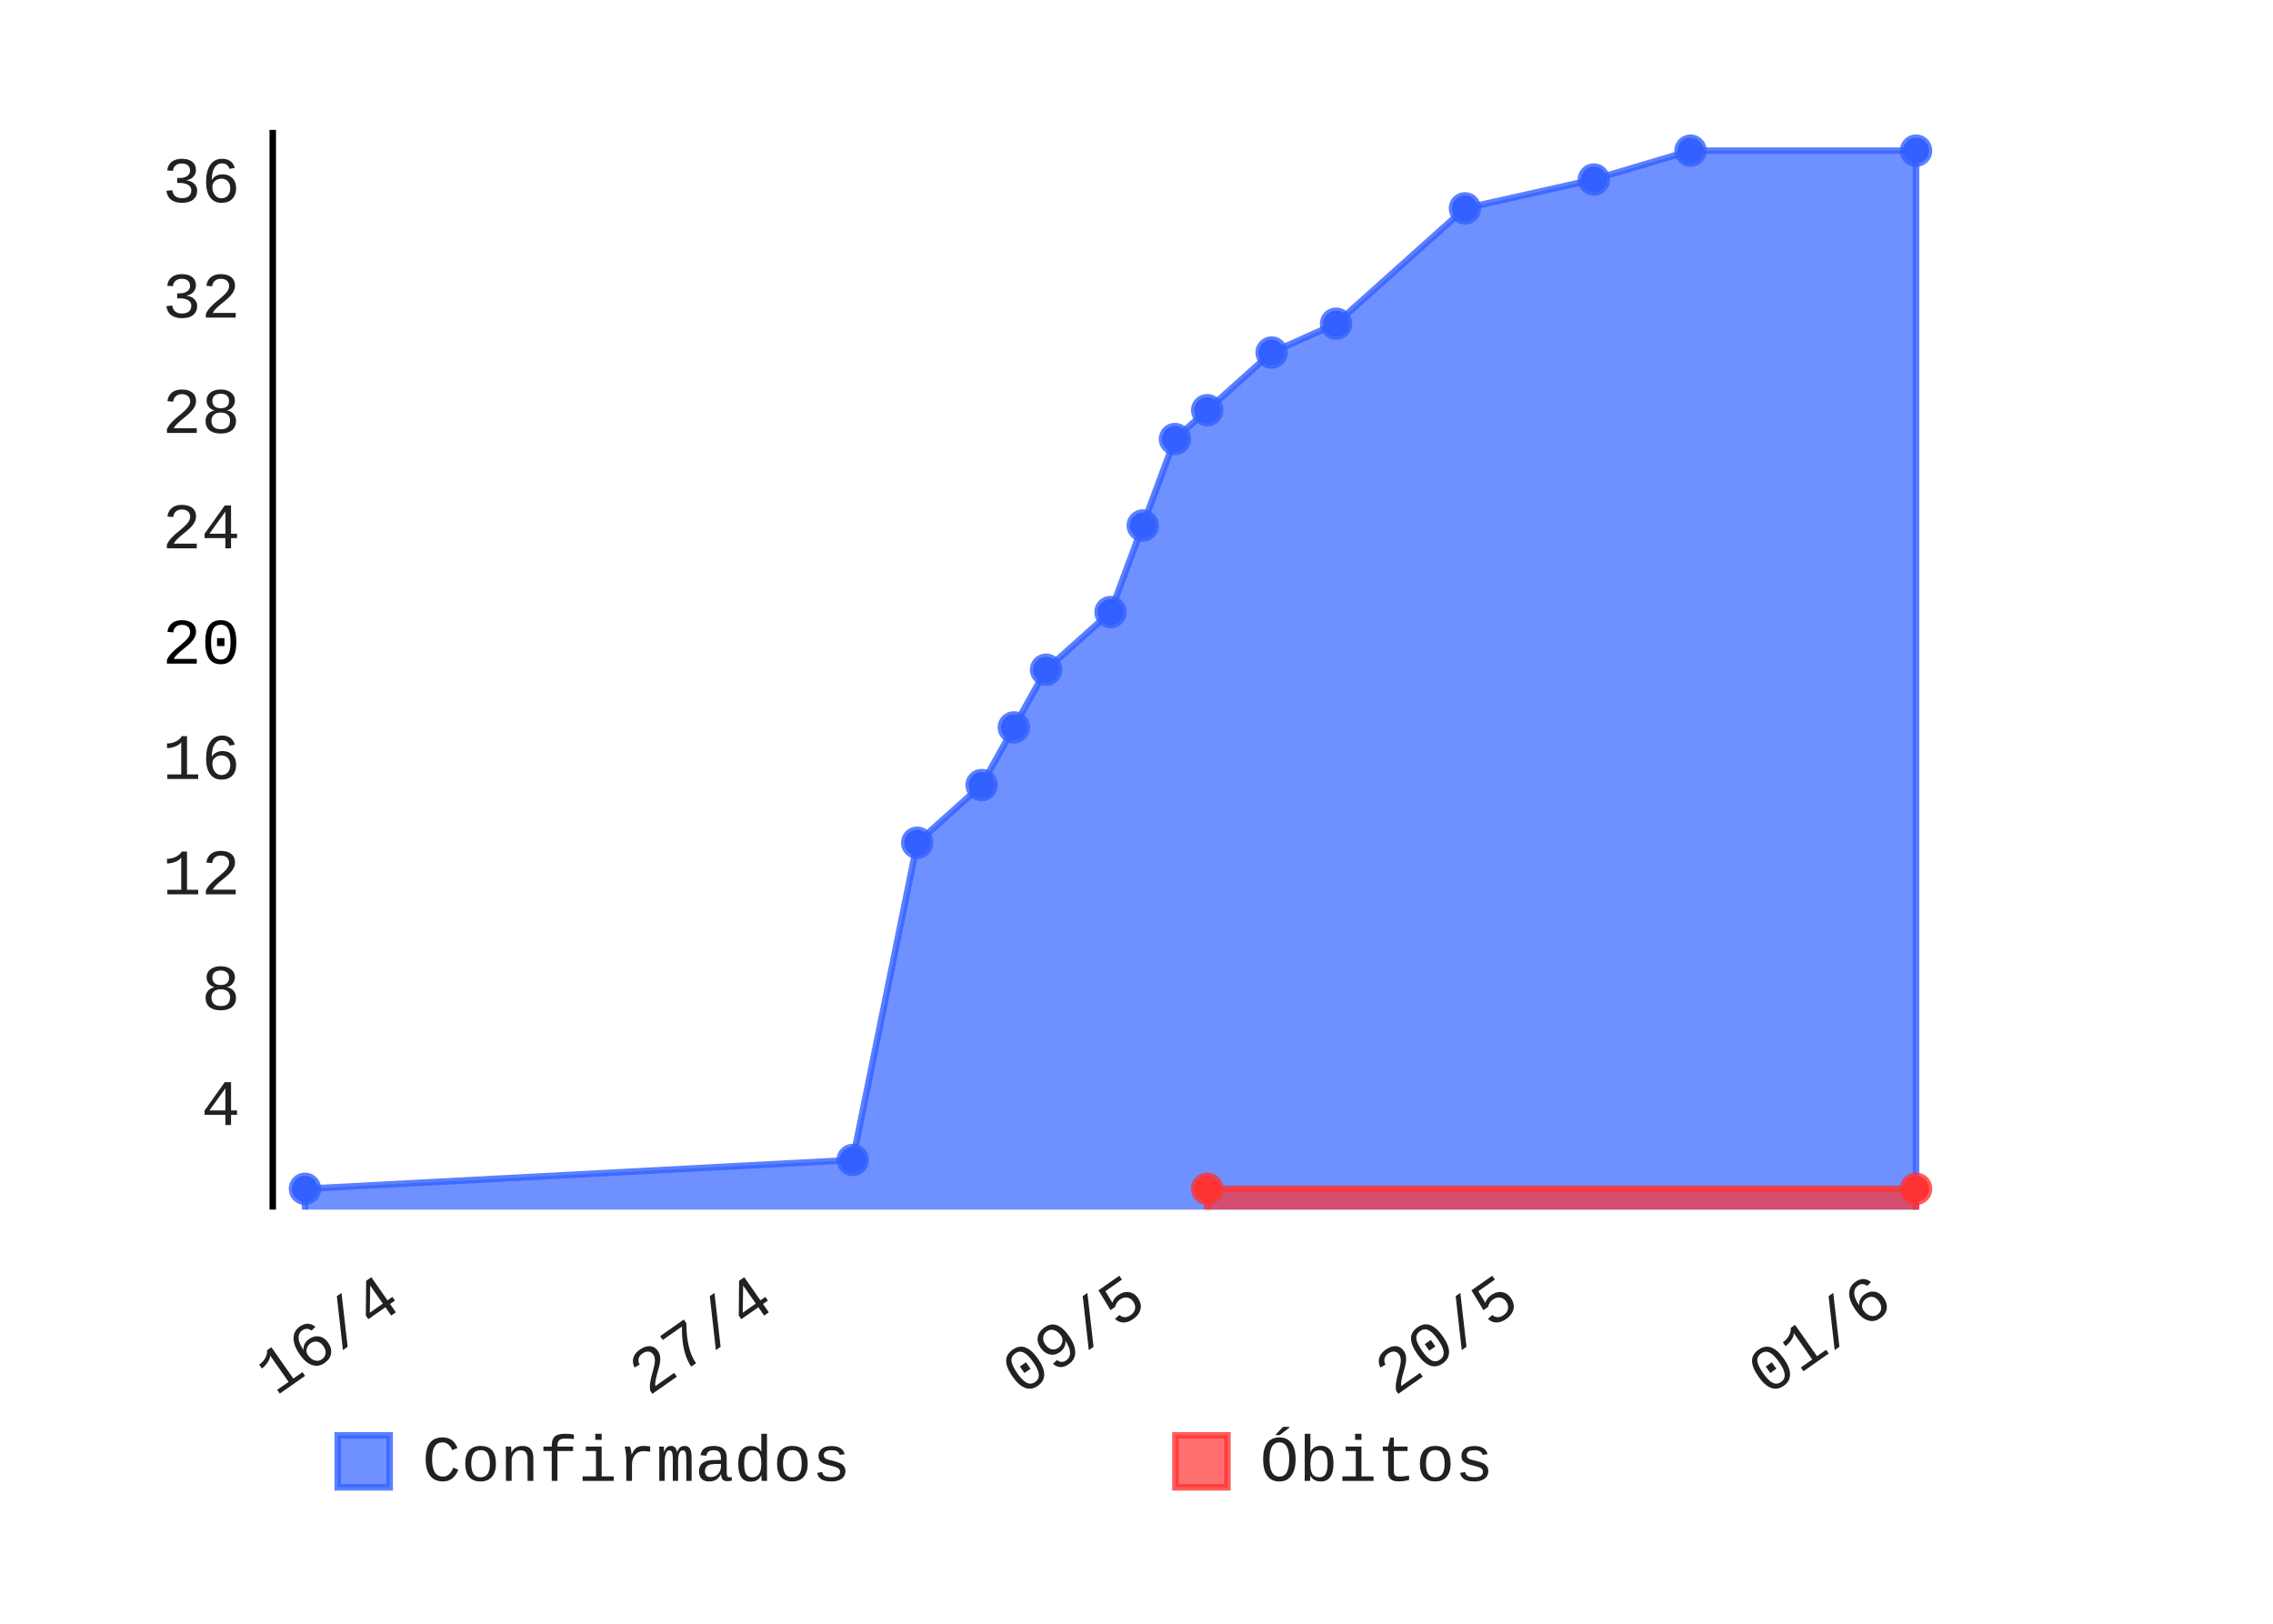
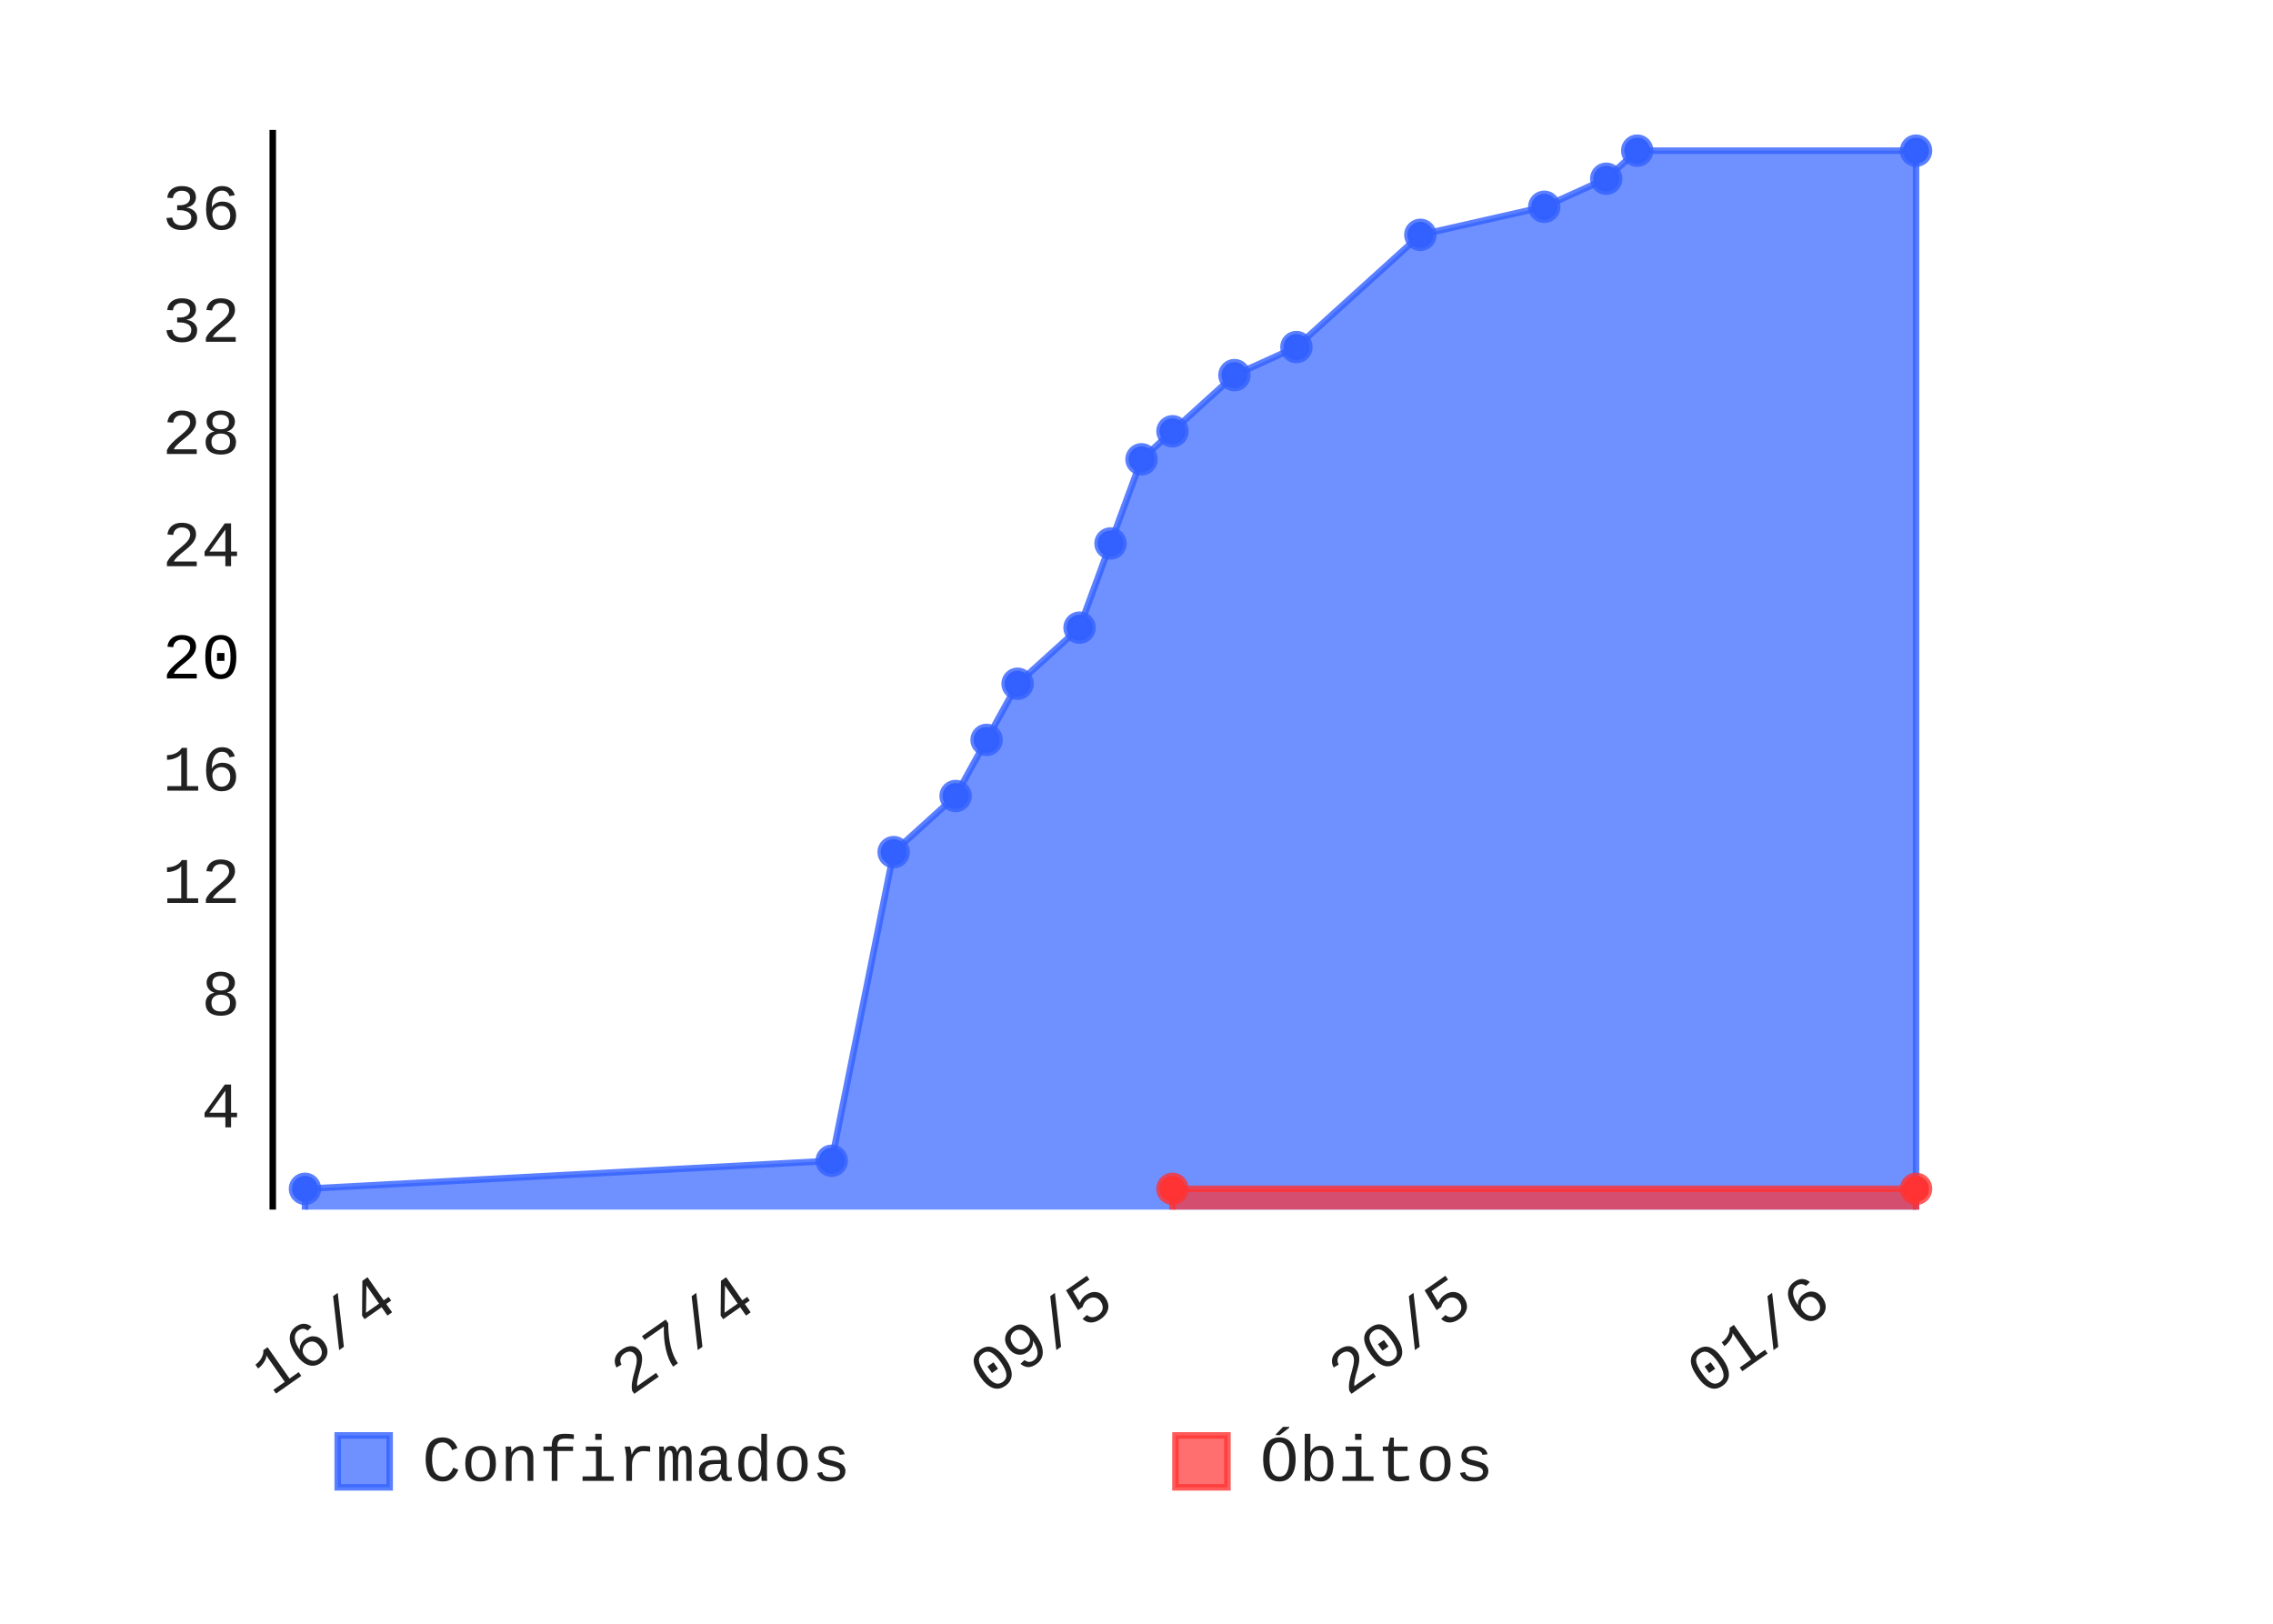
- <svg xmlns="http://www.w3.org/2000/svg" id="chart-7f6a2920-ca75-4294-9b34-e447db78fd30" class="pygal-chart" viewBox="0 0 350 250" width="350" height="250">
+ <svg xmlns="http://www.w3.org/2000/svg" class="pygal-chart" height="250" id="chart-4dcff876-6a9f-4bb2-8ff8-d4294f9fb3be" viewBox="0 0 350 250" width="350">
  <defs>
-     <style type="text/css">#chart-7f6a2920-ca75-4294-9b34-e447db78fd30{-webkit-user-select:none;-webkit-font-smoothing:antialiased;font-family:Consolas,"Liberation Mono",Menlo,Courier,monospace}#chart-7f6a2920-ca75-4294-9b34-e447db78fd30 .title{font-family:Consolas,"Liberation Mono",Menlo,Courier,monospace;font-size:8px}#chart-7f6a2920-ca75-4294-9b34-e447db78fd30 .legends .legend text{font-family:Consolas,"Liberation Mono",Menlo,Courier,monospace;font-size:10px}#chart-7f6a2920-ca75-4294-9b34-e447db78fd30 .axis text{font-family:Consolas,"Liberation Mono",Menlo,Courier,monospace;font-size:10px}#chart-7f6a2920-ca75-4294-9b34-e447db78fd30 .axis text.major{font-family:Consolas,"Liberation Mono",Menlo,Courier,monospace;font-size:10px}#chart-7f6a2920-ca75-4294-9b34-e447db78fd30 .text-overlay text.value{font-family:Consolas,"Liberation Mono",Menlo,Courier,monospace;font-size:16px}#chart-7f6a2920-ca75-4294-9b34-e447db78fd30 .text-overlay text.label{font-family:Consolas,"Liberation Mono",Menlo,Courier,monospace;font-size:10px}#chart-7f6a2920-ca75-4294-9b34-e447db78fd30 .tooltip{font-family:Consolas,"Liberation Mono",Menlo,Courier,monospace;font-size:12px}#chart-7f6a2920-ca75-4294-9b34-e447db78fd30 text.no_data{font-family:Consolas,"Liberation Mono",Menlo,Courier,monospace;font-size:64px}
- #chart-7f6a2920-ca75-4294-9b34-e447db78fd30{background-color:transparent}#chart-7f6a2920-ca75-4294-9b34-e447db78fd30 path,#chart-7f6a2920-ca75-4294-9b34-e447db78fd30 line,#chart-7f6a2920-ca75-4294-9b34-e447db78fd30 rect,#chart-7f6a2920-ca75-4294-9b34-e447db78fd30 circle{-webkit-transition:150ms;-moz-transition:150ms;transition:150ms}#chart-7f6a2920-ca75-4294-9b34-e447db78fd30 .graph &gt; .background{fill:transparent}#chart-7f6a2920-ca75-4294-9b34-e447db78fd30 .plot &gt; .background{fill:rgba(255,255,255,1)}#chart-7f6a2920-ca75-4294-9b34-e447db78fd30 .graph{fill:rgba(0,0,0,.87)}#chart-7f6a2920-ca75-4294-9b34-e447db78fd30 text.no_data{fill:rgba(0,0,0,1)}#chart-7f6a2920-ca75-4294-9b34-e447db78fd30 .title{fill:rgba(0,0,0,1)}#chart-7f6a2920-ca75-4294-9b34-e447db78fd30 .legends .legend text{fill:rgba(0,0,0,.87)}#chart-7f6a2920-ca75-4294-9b34-e447db78fd30 .legends .legend:hover text{fill:rgba(0,0,0,1)}#chart-7f6a2920-ca75-4294-9b34-e447db78fd30 .axis .line{stroke:rgba(0,0,0,1)}#chart-7f6a2920-ca75-4294-9b34-e447db78fd30 .axis .guide.line{stroke:rgba(0,0,0,.54)}#chart-7f6a2920-ca75-4294-9b34-e447db78fd30 .axis .major.line{stroke:rgba(0,0,0,.87)}#chart-7f6a2920-ca75-4294-9b34-e447db78fd30 .axis text.major{fill:rgba(0,0,0,1)}#chart-7f6a2920-ca75-4294-9b34-e447db78fd30 .axis.y .guides:hover .guide.line,#chart-7f6a2920-ca75-4294-9b34-e447db78fd30 .line-graph .axis.x .guides:hover .guide.line,#chart-7f6a2920-ca75-4294-9b34-e447db78fd30 .stackedline-graph .axis.x .guides:hover .guide.line,#chart-7f6a2920-ca75-4294-9b34-e447db78fd30 .xy-graph .axis.x .guides:hover .guide.line{stroke:rgba(0,0,0,1)}#chart-7f6a2920-ca75-4294-9b34-e447db78fd30 .axis .guides:hover text{fill:rgba(0,0,0,1)}#chart-7f6a2920-ca75-4294-9b34-e447db78fd30 .reactive{fill-opacity:.7;stroke-opacity:.8}#chart-7f6a2920-ca75-4294-9b34-e447db78fd30 .ci{stroke:rgba(0,0,0,.87)}#chart-7f6a2920-ca75-4294-9b34-e447db78fd30 .reactive.active,#chart-7f6a2920-ca75-4294-9b34-e447db78fd30 .active .reactive{fill-opacity:.8;stroke-opacity:.9;stroke-width:4}#chart-7f6a2920-ca75-4294-9b34-e447db78fd30 .ci .reactive.active{stroke-width:1.5}#chart-7f6a2920-ca75-4294-9b34-e447db78fd30 .series text{fill:rgba(0,0,0,1)}#chart-7f6a2920-ca75-4294-9b34-e447db78fd30 .tooltip rect{fill:rgba(255,255,255,1);stroke:rgba(0,0,0,1);-webkit-transition:opacity 150ms;-moz-transition:opacity 150ms;transition:opacity 150ms}#chart-7f6a2920-ca75-4294-9b34-e447db78fd30 .tooltip .label{fill:rgba(0,0,0,.87)}#chart-7f6a2920-ca75-4294-9b34-e447db78fd30 .tooltip .label{fill:rgba(0,0,0,.87)}#chart-7f6a2920-ca75-4294-9b34-e447db78fd30 .tooltip .legend{font-size:.8em;fill:rgba(0,0,0,.54)}#chart-7f6a2920-ca75-4294-9b34-e447db78fd30 .tooltip .x_label{font-size:.6em;fill:rgba(0,0,0,1)}#chart-7f6a2920-ca75-4294-9b34-e447db78fd30 .tooltip .xlink{font-size:.5em;text-decoration:underline}#chart-7f6a2920-ca75-4294-9b34-e447db78fd30 .tooltip .value{font-size:1.5em}#chart-7f6a2920-ca75-4294-9b34-e447db78fd30 .bound{font-size:.5em}#chart-7f6a2920-ca75-4294-9b34-e447db78fd30 .max-value{font-size:.75em;fill:rgba(0,0,0,.54)}#chart-7f6a2920-ca75-4294-9b34-e447db78fd30 .map-element{fill:rgba(255,255,255,1);stroke:rgba(0,0,0,.54) !important}#chart-7f6a2920-ca75-4294-9b34-e447db78fd30 .map-element .reactive{fill-opacity:inherit;stroke-opacity:inherit}#chart-7f6a2920-ca75-4294-9b34-e447db78fd30 .color-0,#chart-7f6a2920-ca75-4294-9b34-e447db78fd30 .color-0 a:visited{stroke:#3361FF;fill:#3361FF}#chart-7f6a2920-ca75-4294-9b34-e447db78fd30 .color-1,#chart-7f6a2920-ca75-4294-9b34-e447db78fd30 .color-1 a:visited{stroke:#FF3333;fill:#FF3333}#chart-7f6a2920-ca75-4294-9b34-e447db78fd30 .text-overlay .color-0 text{fill:black}#chart-7f6a2920-ca75-4294-9b34-e447db78fd30 .text-overlay .color-1 text{fill:black}
- #chart-7f6a2920-ca75-4294-9b34-e447db78fd30 text.no_data{text-anchor:middle}#chart-7f6a2920-ca75-4294-9b34-e447db78fd30 .guide.line{fill:none}#chart-7f6a2920-ca75-4294-9b34-e447db78fd30 .centered{text-anchor:middle}#chart-7f6a2920-ca75-4294-9b34-e447db78fd30 .title{text-anchor:middle}#chart-7f6a2920-ca75-4294-9b34-e447db78fd30 .legends .legend text{fill-opacity:1}#chart-7f6a2920-ca75-4294-9b34-e447db78fd30 .axis.x text{text-anchor:middle}#chart-7f6a2920-ca75-4294-9b34-e447db78fd30 .axis.x:not(.web) text[transform]{text-anchor:start}#chart-7f6a2920-ca75-4294-9b34-e447db78fd30 .axis.x:not(.web) text[transform].backwards{text-anchor:end}#chart-7f6a2920-ca75-4294-9b34-e447db78fd30 .axis.y text{text-anchor:end}#chart-7f6a2920-ca75-4294-9b34-e447db78fd30 .axis.y text[transform].backwards{text-anchor:start}#chart-7f6a2920-ca75-4294-9b34-e447db78fd30 .axis.y2 text{text-anchor:start}#chart-7f6a2920-ca75-4294-9b34-e447db78fd30 .axis.y2 text[transform].backwards{text-anchor:end}#chart-7f6a2920-ca75-4294-9b34-e447db78fd30 .axis .guide.line{stroke-dasharray:4,4}#chart-7f6a2920-ca75-4294-9b34-e447db78fd30 .axis .major.guide.line{stroke-dasharray:6,6}#chart-7f6a2920-ca75-4294-9b34-e447db78fd30 .horizontal .axis.y .guide.line,#chart-7f6a2920-ca75-4294-9b34-e447db78fd30 .horizontal .axis.y2 .guide.line,#chart-7f6a2920-ca75-4294-9b34-e447db78fd30 .vertical .axis.x .guide.line{opacity:0}#chart-7f6a2920-ca75-4294-9b34-e447db78fd30 .horizontal .axis.always_show .guide.line,#chart-7f6a2920-ca75-4294-9b34-e447db78fd30 .vertical .axis.always_show .guide.line{opacity:1 !important}#chart-7f6a2920-ca75-4294-9b34-e447db78fd30 .axis.y .guides:hover .guide.line,#chart-7f6a2920-ca75-4294-9b34-e447db78fd30 .axis.y2 .guides:hover .guide.line,#chart-7f6a2920-ca75-4294-9b34-e447db78fd30 .axis.x .guides:hover .guide.line{opacity:1}#chart-7f6a2920-ca75-4294-9b34-e447db78fd30 .axis .guides:hover text{opacity:1}#chart-7f6a2920-ca75-4294-9b34-e447db78fd30 .nofill{fill:none}#chart-7f6a2920-ca75-4294-9b34-e447db78fd30 .subtle-fill{fill-opacity:.2}#chart-7f6a2920-ca75-4294-9b34-e447db78fd30 .dot{stroke-width:1px;fill-opacity:1}#chart-7f6a2920-ca75-4294-9b34-e447db78fd30 .dot.active{stroke-width:5px}#chart-7f6a2920-ca75-4294-9b34-e447db78fd30 .dot.negative{fill:transparent}#chart-7f6a2920-ca75-4294-9b34-e447db78fd30 text,#chart-7f6a2920-ca75-4294-9b34-e447db78fd30 tspan{stroke:none !important}#chart-7f6a2920-ca75-4294-9b34-e447db78fd30 .series text.active{opacity:1}#chart-7f6a2920-ca75-4294-9b34-e447db78fd30 .tooltip rect{fill-opacity:.95;stroke-width:.5}#chart-7f6a2920-ca75-4294-9b34-e447db78fd30 .tooltip text{fill-opacity:1}#chart-7f6a2920-ca75-4294-9b34-e447db78fd30 .showable{visibility:hidden}#chart-7f6a2920-ca75-4294-9b34-e447db78fd30 .showable.shown{visibility:visible}#chart-7f6a2920-ca75-4294-9b34-e447db78fd30 .gauge-background{fill:rgba(229,229,229,1);stroke:none}#chart-7f6a2920-ca75-4294-9b34-e447db78fd30 .bg-lines{stroke:transparent;stroke-width:2px}</style>
+     <style type="text/css">#chart-4dcff876-6a9f-4bb2-8ff8-d4294f9fb3be{-webkit-user-select:none;-webkit-font-smoothing:antialiased;font-family:Consolas,"Liberation Mono",Menlo,Courier,monospace}#chart-4dcff876-6a9f-4bb2-8ff8-d4294f9fb3be .title{font-family:Consolas,"Liberation Mono",Menlo,Courier,monospace;font-size:8px}#chart-4dcff876-6a9f-4bb2-8ff8-d4294f9fb3be .legends .legend text{font-family:Consolas,"Liberation Mono",Menlo,Courier,monospace;font-size:10px}#chart-4dcff876-6a9f-4bb2-8ff8-d4294f9fb3be .axis text{font-family:Consolas,"Liberation Mono",Menlo,Courier,monospace;font-size:10px}#chart-4dcff876-6a9f-4bb2-8ff8-d4294f9fb3be .axis text.major{font-family:Consolas,"Liberation Mono",Menlo,Courier,monospace;font-size:10px}#chart-4dcff876-6a9f-4bb2-8ff8-d4294f9fb3be .text-overlay text.value{font-family:Consolas,"Liberation Mono",Menlo,Courier,monospace;font-size:16px}#chart-4dcff876-6a9f-4bb2-8ff8-d4294f9fb3be .text-overlay text.label{font-family:Consolas,"Liberation Mono",Menlo,Courier,monospace;font-size:10px}#chart-4dcff876-6a9f-4bb2-8ff8-d4294f9fb3be .tooltip{font-family:Consolas,"Liberation Mono",Menlo,Courier,monospace;font-size:12px}#chart-4dcff876-6a9f-4bb2-8ff8-d4294f9fb3be text.no_data{font-family:Consolas,"Liberation Mono",Menlo,Courier,monospace;font-size:64px}
+ #chart-4dcff876-6a9f-4bb2-8ff8-d4294f9fb3be{background-color:transparent}#chart-4dcff876-6a9f-4bb2-8ff8-d4294f9fb3be path,#chart-4dcff876-6a9f-4bb2-8ff8-d4294f9fb3be line,#chart-4dcff876-6a9f-4bb2-8ff8-d4294f9fb3be rect,#chart-4dcff876-6a9f-4bb2-8ff8-d4294f9fb3be circle{-webkit-transition:150ms;-moz-transition:150ms;transition:150ms}#chart-4dcff876-6a9f-4bb2-8ff8-d4294f9fb3be .graph &gt; .background{fill:transparent}#chart-4dcff876-6a9f-4bb2-8ff8-d4294f9fb3be .plot &gt; .background{fill:rgba(255,255,255,1)}#chart-4dcff876-6a9f-4bb2-8ff8-d4294f9fb3be .graph{fill:rgba(0,0,0,.87)}#chart-4dcff876-6a9f-4bb2-8ff8-d4294f9fb3be text.no_data{fill:rgba(0,0,0,1)}#chart-4dcff876-6a9f-4bb2-8ff8-d4294f9fb3be .title{fill:rgba(0,0,0,1)}#chart-4dcff876-6a9f-4bb2-8ff8-d4294f9fb3be .legends .legend text{fill:rgba(0,0,0,.87)}#chart-4dcff876-6a9f-4bb2-8ff8-d4294f9fb3be .legends .legend:hover text{fill:rgba(0,0,0,1)}#chart-4dcff876-6a9f-4bb2-8ff8-d4294f9fb3be .axis .line{stroke:rgba(0,0,0,1)}#chart-4dcff876-6a9f-4bb2-8ff8-d4294f9fb3be .axis .guide.line{stroke:rgba(0,0,0,.54)}#chart-4dcff876-6a9f-4bb2-8ff8-d4294f9fb3be .axis .major.line{stroke:rgba(0,0,0,.87)}#chart-4dcff876-6a9f-4bb2-8ff8-d4294f9fb3be .axis text.major{fill:rgba(0,0,0,1)}#chart-4dcff876-6a9f-4bb2-8ff8-d4294f9fb3be .axis.y .guides:hover .guide.line,#chart-4dcff876-6a9f-4bb2-8ff8-d4294f9fb3be .line-graph .axis.x .guides:hover .guide.line,#chart-4dcff876-6a9f-4bb2-8ff8-d4294f9fb3be .stackedline-graph .axis.x .guides:hover .guide.line,#chart-4dcff876-6a9f-4bb2-8ff8-d4294f9fb3be .xy-graph .axis.x .guides:hover .guide.line{stroke:rgba(0,0,0,1)}#chart-4dcff876-6a9f-4bb2-8ff8-d4294f9fb3be .axis .guides:hover text{fill:rgba(0,0,0,1)}#chart-4dcff876-6a9f-4bb2-8ff8-d4294f9fb3be .reactive{fill-opacity:.7;stroke-opacity:.8}#chart-4dcff876-6a9f-4bb2-8ff8-d4294f9fb3be .ci{stroke:rgba(0,0,0,.87)}#chart-4dcff876-6a9f-4bb2-8ff8-d4294f9fb3be .reactive.active,#chart-4dcff876-6a9f-4bb2-8ff8-d4294f9fb3be .active .reactive{fill-opacity:.8;stroke-opacity:.9;stroke-width:4}#chart-4dcff876-6a9f-4bb2-8ff8-d4294f9fb3be .ci .reactive.active{stroke-width:1.5}#chart-4dcff876-6a9f-4bb2-8ff8-d4294f9fb3be .series text{fill:rgba(0,0,0,1)}#chart-4dcff876-6a9f-4bb2-8ff8-d4294f9fb3be .tooltip rect{fill:rgba(255,255,255,1);stroke:rgba(0,0,0,1);-webkit-transition:opacity 150ms;-moz-transition:opacity 150ms;transition:opacity 150ms}#chart-4dcff876-6a9f-4bb2-8ff8-d4294f9fb3be .tooltip .label{fill:rgba(0,0,0,.87)}#chart-4dcff876-6a9f-4bb2-8ff8-d4294f9fb3be .tooltip .label{fill:rgba(0,0,0,.87)}#chart-4dcff876-6a9f-4bb2-8ff8-d4294f9fb3be .tooltip .legend{font-size:.8em;fill:rgba(0,0,0,.54)}#chart-4dcff876-6a9f-4bb2-8ff8-d4294f9fb3be .tooltip .x_label{font-size:.6em;fill:rgba(0,0,0,1)}#chart-4dcff876-6a9f-4bb2-8ff8-d4294f9fb3be .tooltip .xlink{font-size:.5em;text-decoration:underline}#chart-4dcff876-6a9f-4bb2-8ff8-d4294f9fb3be .tooltip .value{font-size:1.5em}#chart-4dcff876-6a9f-4bb2-8ff8-d4294f9fb3be .bound{font-size:.5em}#chart-4dcff876-6a9f-4bb2-8ff8-d4294f9fb3be .max-value{font-size:.75em;fill:rgba(0,0,0,.54)}#chart-4dcff876-6a9f-4bb2-8ff8-d4294f9fb3be .map-element{fill:rgba(255,255,255,1);stroke:rgba(0,0,0,.54) !important}#chart-4dcff876-6a9f-4bb2-8ff8-d4294f9fb3be .map-element .reactive{fill-opacity:inherit;stroke-opacity:inherit}#chart-4dcff876-6a9f-4bb2-8ff8-d4294f9fb3be .color-0,#chart-4dcff876-6a9f-4bb2-8ff8-d4294f9fb3be .color-0 a:visited{stroke:#3361FF;fill:#3361FF}#chart-4dcff876-6a9f-4bb2-8ff8-d4294f9fb3be .color-1,#chart-4dcff876-6a9f-4bb2-8ff8-d4294f9fb3be .color-1 a:visited{stroke:#FF3333;fill:#FF3333}#chart-4dcff876-6a9f-4bb2-8ff8-d4294f9fb3be .text-overlay .color-0 text{fill:black}#chart-4dcff876-6a9f-4bb2-8ff8-d4294f9fb3be .text-overlay .color-1 text{fill:black}
+ #chart-4dcff876-6a9f-4bb2-8ff8-d4294f9fb3be text.no_data{text-anchor:middle}#chart-4dcff876-6a9f-4bb2-8ff8-d4294f9fb3be .guide.line{fill:none}#chart-4dcff876-6a9f-4bb2-8ff8-d4294f9fb3be .centered{text-anchor:middle}#chart-4dcff876-6a9f-4bb2-8ff8-d4294f9fb3be .title{text-anchor:middle}#chart-4dcff876-6a9f-4bb2-8ff8-d4294f9fb3be .legends .legend text{fill-opacity:1}#chart-4dcff876-6a9f-4bb2-8ff8-d4294f9fb3be .axis.x text{text-anchor:middle}#chart-4dcff876-6a9f-4bb2-8ff8-d4294f9fb3be .axis.x:not(.web) text[transform]{text-anchor:start}#chart-4dcff876-6a9f-4bb2-8ff8-d4294f9fb3be .axis.x:not(.web) text[transform].backwards{text-anchor:end}#chart-4dcff876-6a9f-4bb2-8ff8-d4294f9fb3be .axis.y text{text-anchor:end}#chart-4dcff876-6a9f-4bb2-8ff8-d4294f9fb3be .axis.y text[transform].backwards{text-anchor:start}#chart-4dcff876-6a9f-4bb2-8ff8-d4294f9fb3be .axis.y2 text{text-anchor:start}#chart-4dcff876-6a9f-4bb2-8ff8-d4294f9fb3be .axis.y2 text[transform].backwards{text-anchor:end}#chart-4dcff876-6a9f-4bb2-8ff8-d4294f9fb3be .axis .guide.line{stroke-dasharray:4,4}#chart-4dcff876-6a9f-4bb2-8ff8-d4294f9fb3be .axis .major.guide.line{stroke-dasharray:6,6}#chart-4dcff876-6a9f-4bb2-8ff8-d4294f9fb3be .horizontal .axis.y .guide.line,#chart-4dcff876-6a9f-4bb2-8ff8-d4294f9fb3be .horizontal .axis.y2 .guide.line,#chart-4dcff876-6a9f-4bb2-8ff8-d4294f9fb3be .vertical .axis.x .guide.line{opacity:0}#chart-4dcff876-6a9f-4bb2-8ff8-d4294f9fb3be .horizontal .axis.always_show .guide.line,#chart-4dcff876-6a9f-4bb2-8ff8-d4294f9fb3be .vertical .axis.always_show .guide.line{opacity:1 !important}#chart-4dcff876-6a9f-4bb2-8ff8-d4294f9fb3be .axis.y .guides:hover .guide.line,#chart-4dcff876-6a9f-4bb2-8ff8-d4294f9fb3be .axis.y2 .guides:hover .guide.line,#chart-4dcff876-6a9f-4bb2-8ff8-d4294f9fb3be .axis.x .guides:hover .guide.line{opacity:1}#chart-4dcff876-6a9f-4bb2-8ff8-d4294f9fb3be .axis .guides:hover text{opacity:1}#chart-4dcff876-6a9f-4bb2-8ff8-d4294f9fb3be .nofill{fill:none}#chart-4dcff876-6a9f-4bb2-8ff8-d4294f9fb3be .subtle-fill{fill-opacity:.2}#chart-4dcff876-6a9f-4bb2-8ff8-d4294f9fb3be .dot{stroke-width:1px;fill-opacity:1}#chart-4dcff876-6a9f-4bb2-8ff8-d4294f9fb3be .dot.active{stroke-width:5px}#chart-4dcff876-6a9f-4bb2-8ff8-d4294f9fb3be .dot.negative{fill:transparent}#chart-4dcff876-6a9f-4bb2-8ff8-d4294f9fb3be text,#chart-4dcff876-6a9f-4bb2-8ff8-d4294f9fb3be tspan{stroke:none !important}#chart-4dcff876-6a9f-4bb2-8ff8-d4294f9fb3be .series text.active{opacity:1}#chart-4dcff876-6a9f-4bb2-8ff8-d4294f9fb3be .tooltip rect{fill-opacity:.95;stroke-width:.5}#chart-4dcff876-6a9f-4bb2-8ff8-d4294f9fb3be .tooltip text{fill-opacity:1}#chart-4dcff876-6a9f-4bb2-8ff8-d4294f9fb3be .showable{visibility:hidden}#chart-4dcff876-6a9f-4bb2-8ff8-d4294f9fb3be .showable.shown{visibility:visible}#chart-4dcff876-6a9f-4bb2-8ff8-d4294f9fb3be .gauge-background{fill:rgba(229,229,229,1);stroke:none}#chart-4dcff876-6a9f-4bb2-8ff8-d4294f9fb3be .bg-lines{stroke:transparent;stroke-width:2px}</style>
  </defs>
  <g class="graph datetimeline-graph vertical">
-     <rect x="0" y="0" width="350" height="250" class="background" />
-     <g transform="translate(42, 20)" class="plot">
-       <rect x="0" y="0" width="258.0" height="166.234" class="background" />
+     <rect class="background" height="250" width="350" x="0" y="0" />
+     <g class="plot" transform="translate(42, 20)">
+       <rect class="background" height="166.234" width="258.0" x="0" y="0" />
      <g class="axis y">
        <g class="guides">
-           <text x="-5" y="153.217" class="">4</text>
+           <text class="" x="-5" y="153.577">4</text>
        </g>
        <g class="guides">
-           <text x="-5" y="135.457" class="">8</text>
+           <text class="" x="-5" y="136.297">8</text>
        </g>
        <g class="guides">
-           <text x="-5" y="117.697" class="">12</text>
+           <text class="" x="-5" y="119.017">12</text>
        </g>
        <g class="guides">
-           <text x="-5" y="99.937" class="">16</text>
+           <text class="" x="-5" y="101.737">16</text>
        </g>
        <g class="guides">
-           <text x="-5" y="82.177" class="major">20</text>
+           <text class="major" x="-5" y="84.457">20</text>
        </g>
        <g class="guides">
-           <text x="-5" y="64.417" class="">24</text>
+           <text class="" x="-5" y="67.177">24</text>
        </g>
        <g class="guides">
-           <text x="-5" y="46.657" class="">28</text>
+           <text class="" x="-5" y="49.897">28</text>
        </g>
        <g class="guides">
-           <text x="-5" y="28.897" class="">32</text>
+           <text class="" x="-5" y="32.617">32</text>
        </g>
        <g class="guides">
-           <text x="-5" y="11.137" class="">36</text>
+           <text class="" x="-5" y="15.337">36</text>
        </g>
      </g>
      <g class="axis x">
-         <path d="M0 0 v166.234" class="line" />
+         <path class="line" d="M0 0 v166.234" />
        <g class="guides">
-           <path d="M20.122 0 v166.234" class="guide line" />
-           <text x="20.122" y="181.234" class="backwards" transform="rotate(325 20.12179 181.2342)">16/4</text>
+           <path class="guide line" d="M19.539 0 v166.234" />
+           <text class="backwards" transform="rotate(325 19.53871 181.2342)" x="19.539" y="181.234">16/4</text>
        </g>
        <g class="guides">
-           <path d="M77.547 0 v166.234" class="guide line" />
-           <text x="77.547" y="181.234" class="backwards" transform="rotate(325 77.54701 181.2342)">27/4</text>
+           <path class="guide line" d="M74.755 0 v166.234" />
+           <text class="backwards" transform="rotate(325 74.75526 181.2342)" x="74.755" y="181.234">27/4</text>
        </g>
        <g class="guides">
-           <path d="M134.972 0 v166.234" class="guide line" />
-           <text x="134.972" y="181.234" class="backwards" transform="rotate(325 134.9722 181.2342)">09/5</text>
+           <path class="guide line" d="M129.972 0 v166.234" />
+           <text class="backwards" transform="rotate(325 129.9718 181.2342)" x="129.972" y="181.234">09/5</text>
        </g>
        <g class="guides">
-           <path d="M192.397 0 v166.234" class="guide line" />
-           <text x="192.397" y="181.234" class="backwards" transform="rotate(325 192.3974 181.2342)">20/5</text>
+           <path class="guide line" d="M185.188 0 v166.234" />
+           <text class="backwards" transform="rotate(325 185.1884 181.2342)" x="185.188" y="181.234">20/5</text>
        </g>
        <g class="guides">
-           <path d="M249.823 0 v166.234" class="guide line" />
-           <text x="249.823" y="181.234" class="backwards" transform="rotate(325 249.8227 181.2342)">01/6</text>
+           <path class="guide line" d="M240.405 0 v166.234" />
+           <text class="backwards" transform="rotate(325 240.4049 181.2342)" x="240.405" y="181.234">01/6</text>
        </g>
      </g>
      <g class="series serie-0 color-0">
-         <path d="M4.962 166.234 L4.962 163.037 89.308 158.597 99.231 109.757 109.154 100.877 114.115 91.997 119.077 83.117 129 74.237 133.962 60.917 138.923 47.597 143.885 43.157 153.808 34.277 163.731 29.837 183.577 12.077 203.423 7.637 218.308 3.197 253.038 3.197 253.038 166.234" class="line reactive" />
+         <path class="line reactive" d="M4.962 166.234 L4.962 163.037 86.064 158.717 95.605 111.197 105.146 102.557 109.917 93.917 114.688 85.277 124.229 76.637 129 63.677 133.771 50.717 138.541 46.397 148.083 37.757 157.624 33.437 176.707 16.157 195.79 11.837 205.331 7.517 210.102 3.197 253.038 3.197 253.038 166.234" />
      </g>
      <g class="series serie-1 color-1">
-         <path d="M143.885 166.234 L143.885 163.037 253.038 163.037 253.038 166.234" class="line reactive" />
+         <path class="line reactive" d="M138.541 166.234 L138.541 163.037 253.038 163.037 253.038 166.234" />
      </g>
    </g>
    <g class="titles" />
-     <g transform="translate(42, 20)" class="plot overlay">
+     <g class="plot overlay" transform="translate(42, 20)">
      <g class="series serie-0 color-0">
        <g class="dots">
-           <circle cx="4.962" cy="163.037" r="2" class="dot reactive tooltip-trigger" />
+           <circle class="dot reactive tooltip-trigger" cx="4.962" cy="163.037" r="2" />
        </g>
        <g class="dots">
-           <circle cx="89.308" cy="158.597" r="2" class="dot reactive tooltip-trigger" />
+           <circle class="dot reactive tooltip-trigger" cx="86.064" cy="158.717" r="2" />
        </g>
        <g class="dots">
-           <circle cx="99.231" cy="109.757" r="2" class="dot reactive tooltip-trigger" />
+           <circle class="dot reactive tooltip-trigger" cx="95.605" cy="111.197" r="2" />
        </g>
        <g class="dots">
-           <circle cx="109.154" cy="100.877" r="2" class="dot reactive tooltip-trigger" />
+           <circle class="dot reactive tooltip-trigger" cx="105.146" cy="102.557" r="2" />
        </g>
        <g class="dots">
-           <circle cx="114.115" cy="91.997" r="2" class="dot reactive tooltip-trigger" />
+           <circle class="dot reactive tooltip-trigger" cx="109.917" cy="93.917" r="2" />
        </g>
        <g class="dots">
-           <circle cx="119.077" cy="83.117" r="2" class="dot reactive tooltip-trigger" />
+           <circle class="dot reactive tooltip-trigger" cx="114.688" cy="85.277" r="2" />
        </g>
        <g class="dots">
-           <circle cx="129.0" cy="74.237" r="2" class="dot reactive tooltip-trigger" />
+           <circle class="dot reactive tooltip-trigger" cx="124.229" cy="76.637" r="2" />
        </g>
        <g class="dots">
-           <circle cx="133.962" cy="60.917" r="2" class="dot reactive tooltip-trigger" />
+           <circle class="dot reactive tooltip-trigger" cx="129.0" cy="63.677" r="2" />
        </g>
        <g class="dots">
-           <circle cx="138.923" cy="47.597" r="2" class="dot reactive tooltip-trigger" />
+           <circle class="dot reactive tooltip-trigger" cx="133.771" cy="50.717" r="2" />
        </g>
        <g class="dots">
-           <circle cx="143.885" cy="43.157" r="2" class="dot reactive tooltip-trigger" />
+           <circle class="dot reactive tooltip-trigger" cx="138.541" cy="46.397" r="2" />
        </g>
        <g class="dots">
-           <circle cx="153.808" cy="34.277" r="2" class="dot reactive tooltip-trigger" />
+           <circle class="dot reactive tooltip-trigger" cx="148.083" cy="37.757" r="2" />
        </g>
        <g class="dots">
-           <circle cx="163.731" cy="29.837" r="2" class="dot reactive tooltip-trigger" />
+           <circle class="dot reactive tooltip-trigger" cx="157.624" cy="33.437" r="2" />
        </g>
        <g class="dots">
-           <circle cx="183.577" cy="12.077" r="2" class="dot reactive tooltip-trigger" />
+           <circle class="dot reactive tooltip-trigger" cx="176.707" cy="16.157" r="2" />
        </g>
        <g class="dots">
-           <circle cx="203.423" cy="7.637" r="2" class="dot reactive tooltip-trigger" />
+           <circle class="dot reactive tooltip-trigger" cx="195.79" cy="11.837" r="2" />
        </g>
        <g class="dots">
-           <circle cx="218.308" cy="3.197" r="2" class="dot reactive tooltip-trigger" />
+           <circle class="dot reactive tooltip-trigger" cx="205.331" cy="7.517" r="2" />
        </g>
        <g class="dots">
-           <circle cx="253.038" cy="3.197" r="2" class="dot reactive tooltip-trigger" />
+           <circle class="dot reactive tooltip-trigger" cx="210.102" cy="3.197" r="2" />
+         </g>
+         <g class="dots">
+           <circle class="dot reactive tooltip-trigger" cx="253.038" cy="3.197" r="2" />
        </g>
      </g>
      <g class="series serie-1 color-1">
        <g class="dots">
-           <circle cx="143.885" cy="163.037" r="2" class="dot reactive tooltip-trigger" />
+           <circle class="dot reactive tooltip-trigger" cx="138.541" cy="163.037" r="2" />
        </g>
        <g class="dots">
-           <circle cx="253.038" cy="163.037" r="2" class="dot reactive tooltip-trigger" />
+           <circle class="dot reactive tooltip-trigger" cx="253.038" cy="163.037" r="2" />
        </g>
      </g>
    </g>
-     <g transform="translate(42, 20)" class="plot text-overlay">
+     <g class="plot text-overlay" transform="translate(42, 20)">
      <g class="series serie-0 color-0" />
      <g class="series serie-1 color-1" />
    </g>
-     <g transform="translate(42, 20)" class="plot tooltip-overlay">
-       <g transform="translate(0 0)" style="opacity: 0" class="tooltip">
-         <rect rx="10" ry="10" width="0" height="0" class="tooltip-box" />
+     <g class="plot tooltip-overlay" transform="translate(42, 20)">
+       <g class="tooltip" style="opacity: 0" transform="translate(0 0)">
+         <rect class="tooltip-box" height="0" rx="10" ry="10" width="0" />
        <g class="text" />
      </g>
    </g>
-     <g transform="translate(52, 220)" class="legends">
-       <g id="activate-serie-0" class="legend reactive activate-serie">
-         <rect x="0.0" y="1.0" width="8" height="8" class="color-0 reactive" />
+     <g class="legends" transform="translate(52, 220)">
+       <g class="legend reactive activate-serie" id="activate-serie-0">
+         <rect class="color-0 reactive" height="8" width="8" x="0.0" y="1.0" />
        <text x="13.0" y="8.0">Confirmados</text>
      </g>
-       <g id="activate-serie-1" class="legend reactive activate-serie">
-         <rect x="129.0" y="1.0" width="8" height="8" class="color-1 reactive" />
+       <g class="legend reactive activate-serie" id="activate-serie-1">
+         <rect class="color-1 reactive" height="8" width="8" x="129.0" y="1.0" />
        <text x="142.0" y="8.0">Óbitos</text>
      </g>
    </g>
  </g>
</svg>
